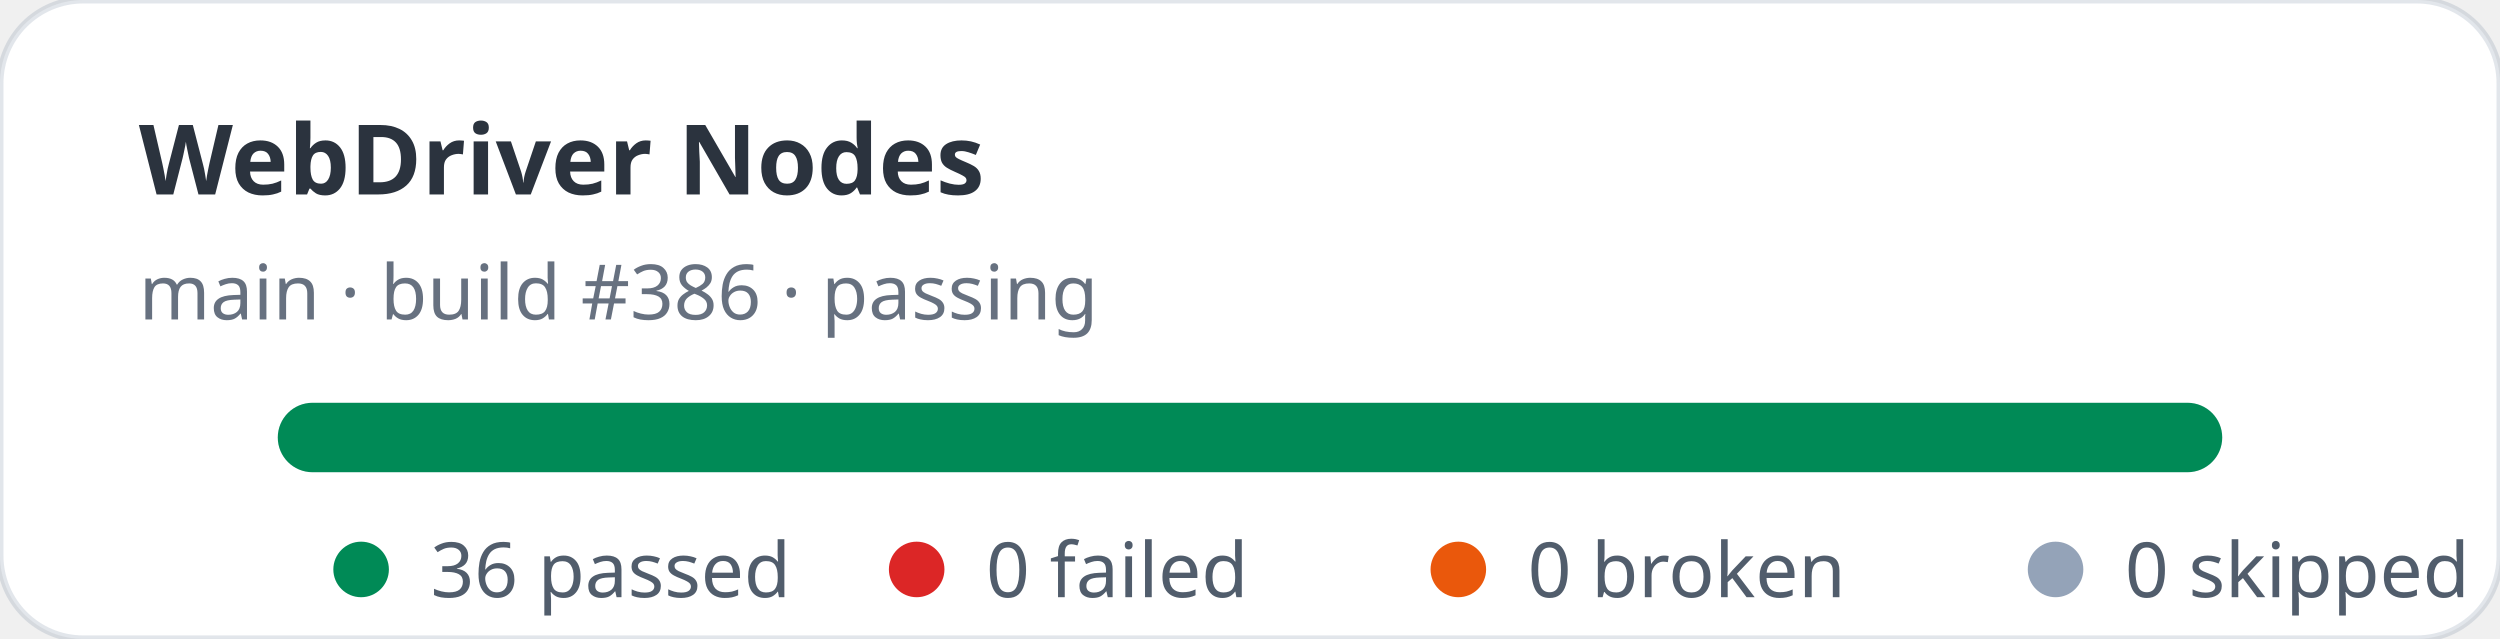
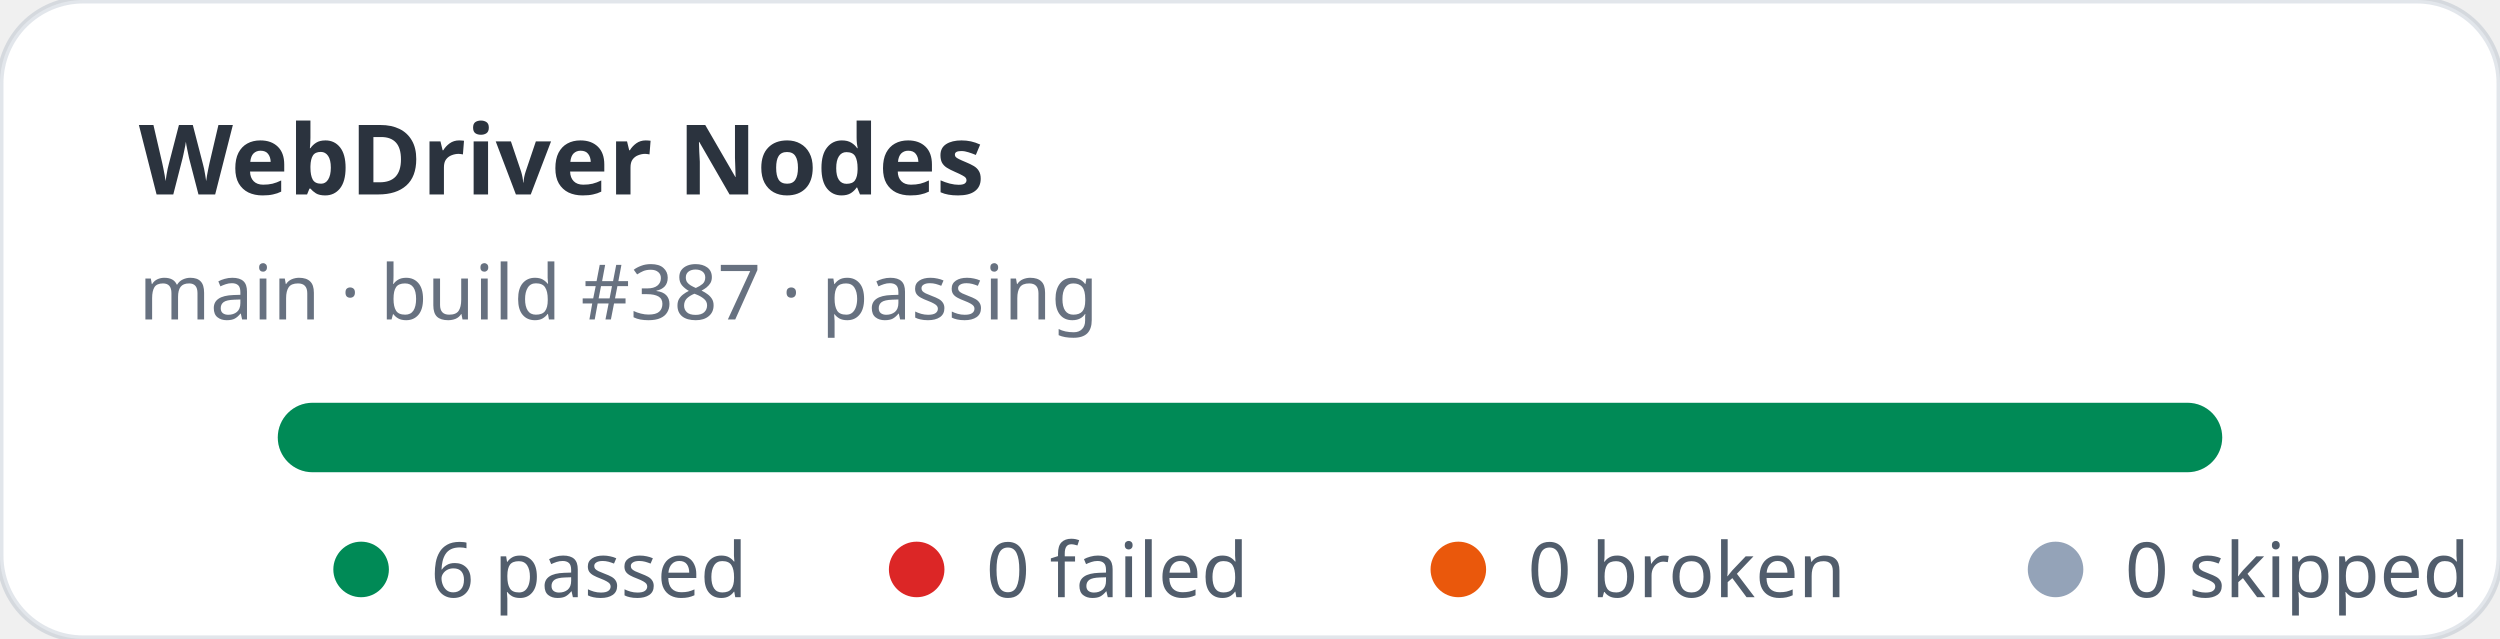
- <svg xmlns="http://www.w3.org/2000/svg" width="360" height="92" viewBox="0 0 360 92" role="img" aria-label="WebDriver Nodes stats: 36 passed, 0 failed">
+ <svg xmlns="http://www.w3.org/2000/svg" width="360" height="92" viewBox="0 0 360 92" role="img" aria-label="WebDriver Nodes stats: 6 passed, 0 failed">
  <rect width="360" height="92" rx="12" fill="#ffffff" stroke="rgba(11,48,86,0.12)" />
  <text x="20" y="28" fill="rgba(1,10,24,0.83)" font-family="ui-sans-serif,system-ui,sans-serif" font-size="14" font-weight="700">WebDriver Nodes</text>
-   <text x="20" y="46" fill="rgba(2,19,44,0.6)" font-family="ui-sans-serif,system-ui,sans-serif" font-size="11">main · build #386 · passing</text>
+   <text x="20" y="46" fill="rgba(2,19,44,0.6)" font-family="ui-sans-serif,system-ui,sans-serif" font-size="11">main · build #387 · passing</text>
  <rect x="40" y="58" width="280" height="10" rx="5" fill="#e2e8f0" />
  <rect x="40" y="58" width="280" height="10" rx="5" fill="#008a56" />
  <g font-family="ui-sans-serif,system-ui,sans-serif" font-size="11" fill="rgba(1,18,40,0.68)">
    <circle cx="52" cy="82" r="4" fill="#008a56" />
-     <text x="62" y="86">36 passed</text>
+     <text x="62" y="86">6 passed</text>
    <circle cx="132" cy="82" r="4" fill="#dc2626" />
    <text x="142" y="86">0 failed</text>
    <circle cx="210" cy="82" r="4" fill="#ea580c" />
    <text x="220" y="86">0 broken</text>
    <circle cx="296" cy="82" r="4" fill="#94a3b8" />
    <text x="306" y="86">0 skipped</text>
  </g>
</svg>
